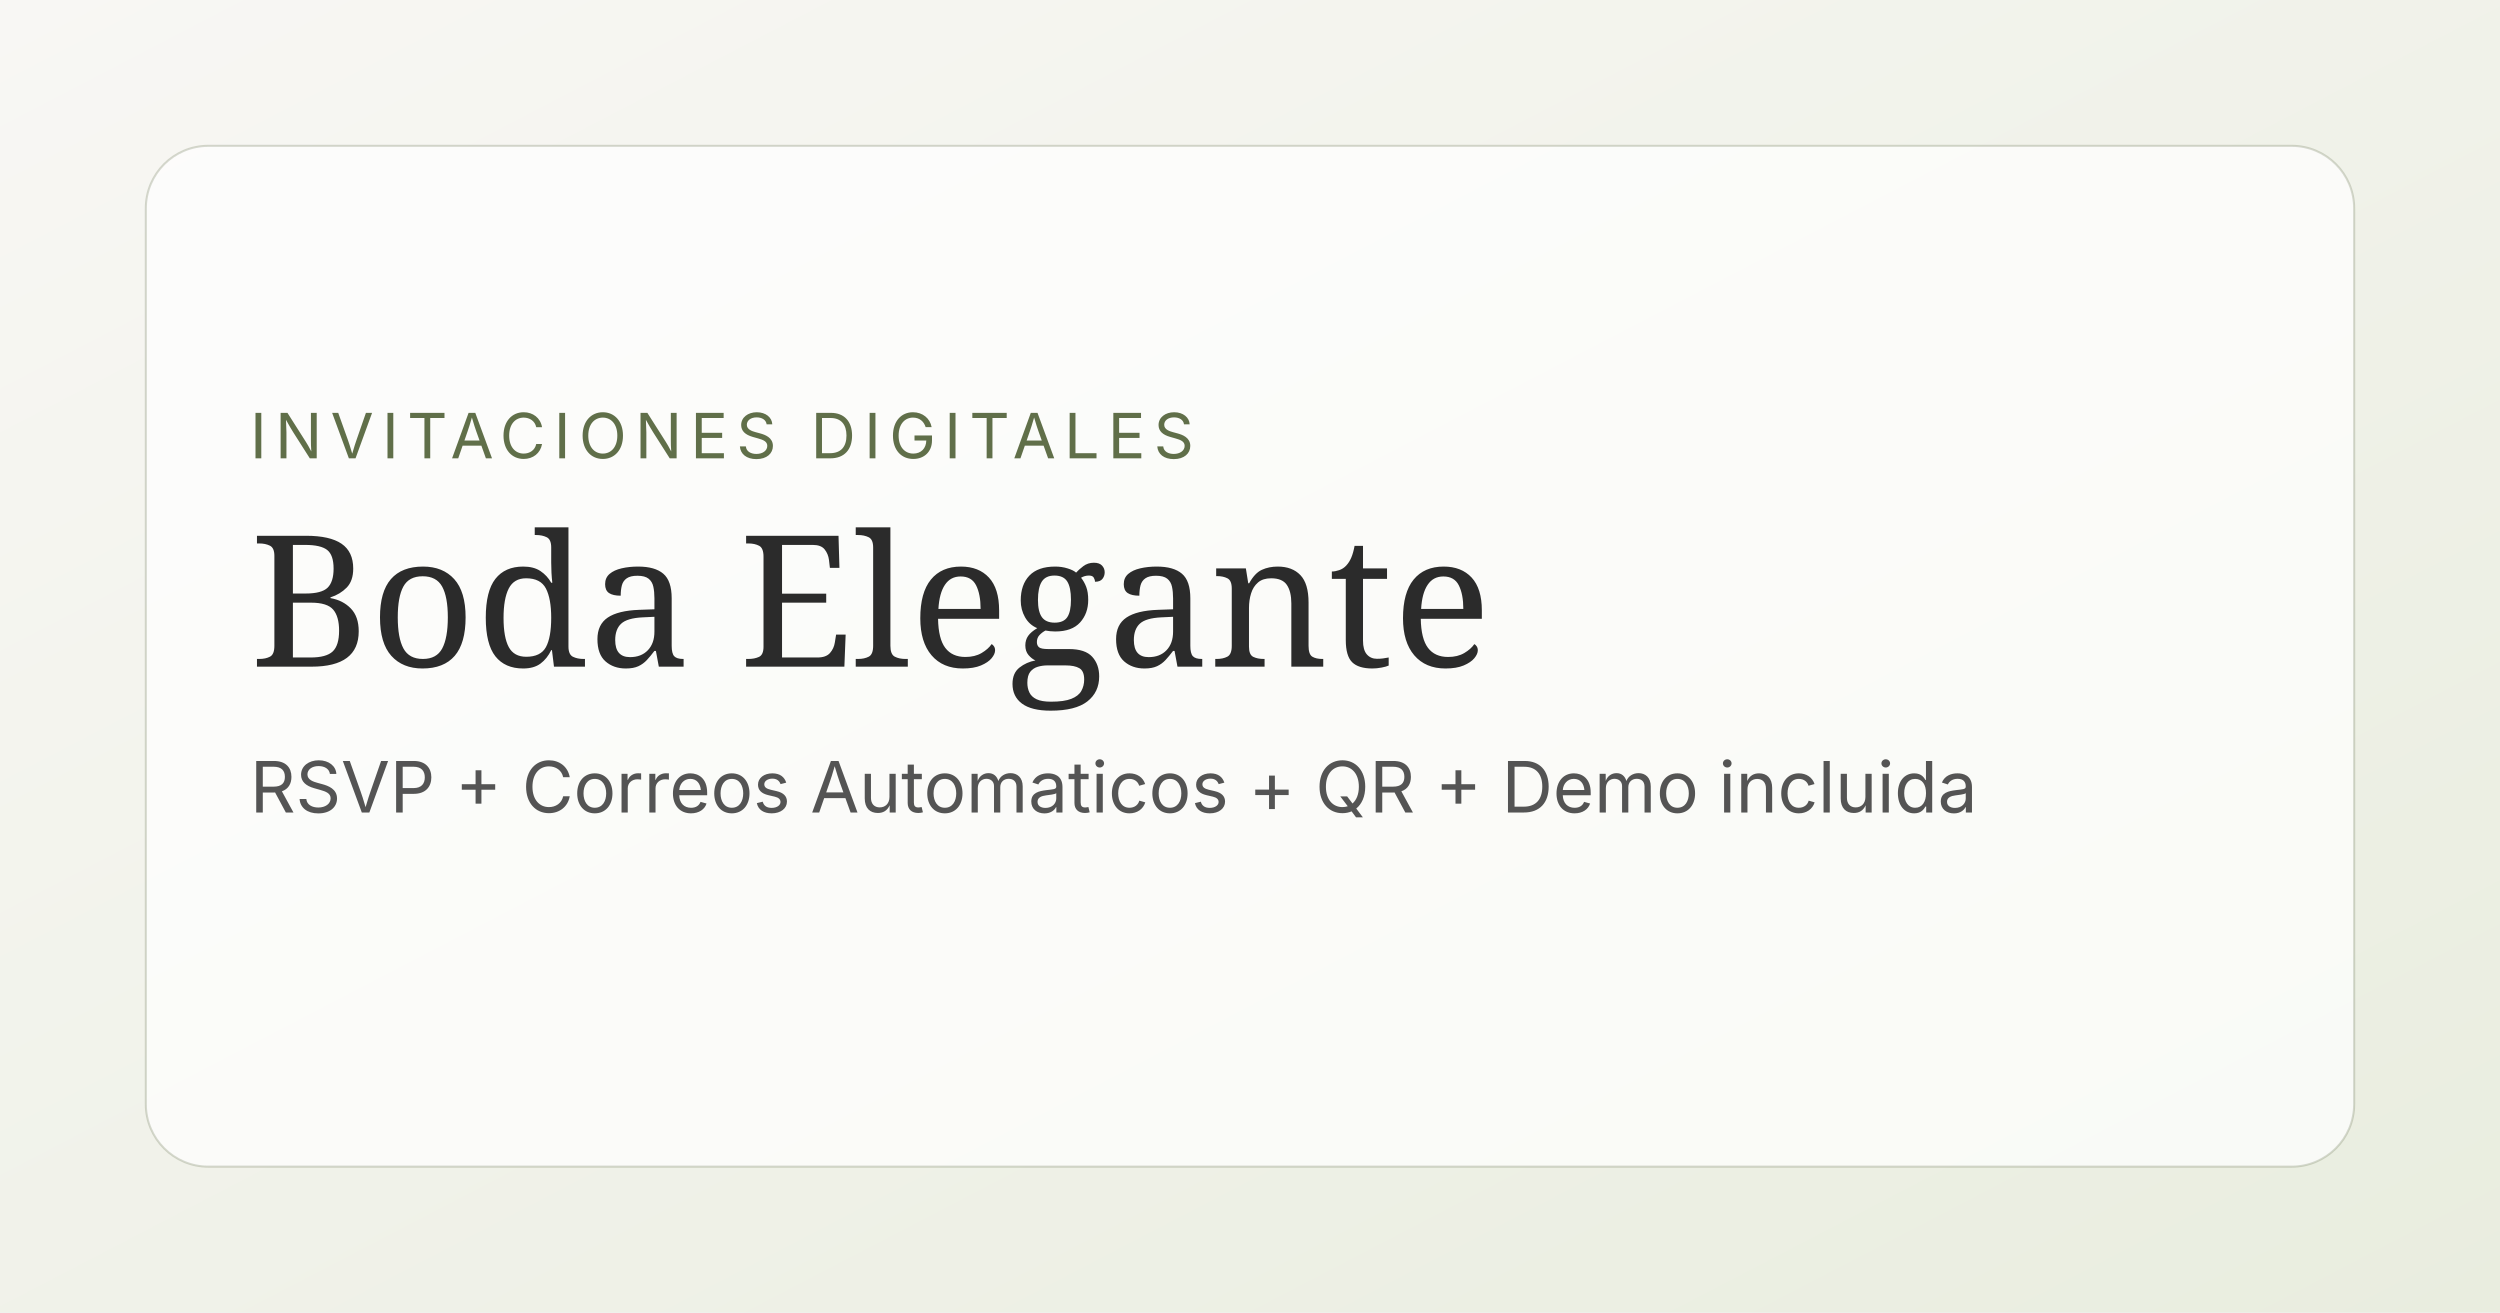
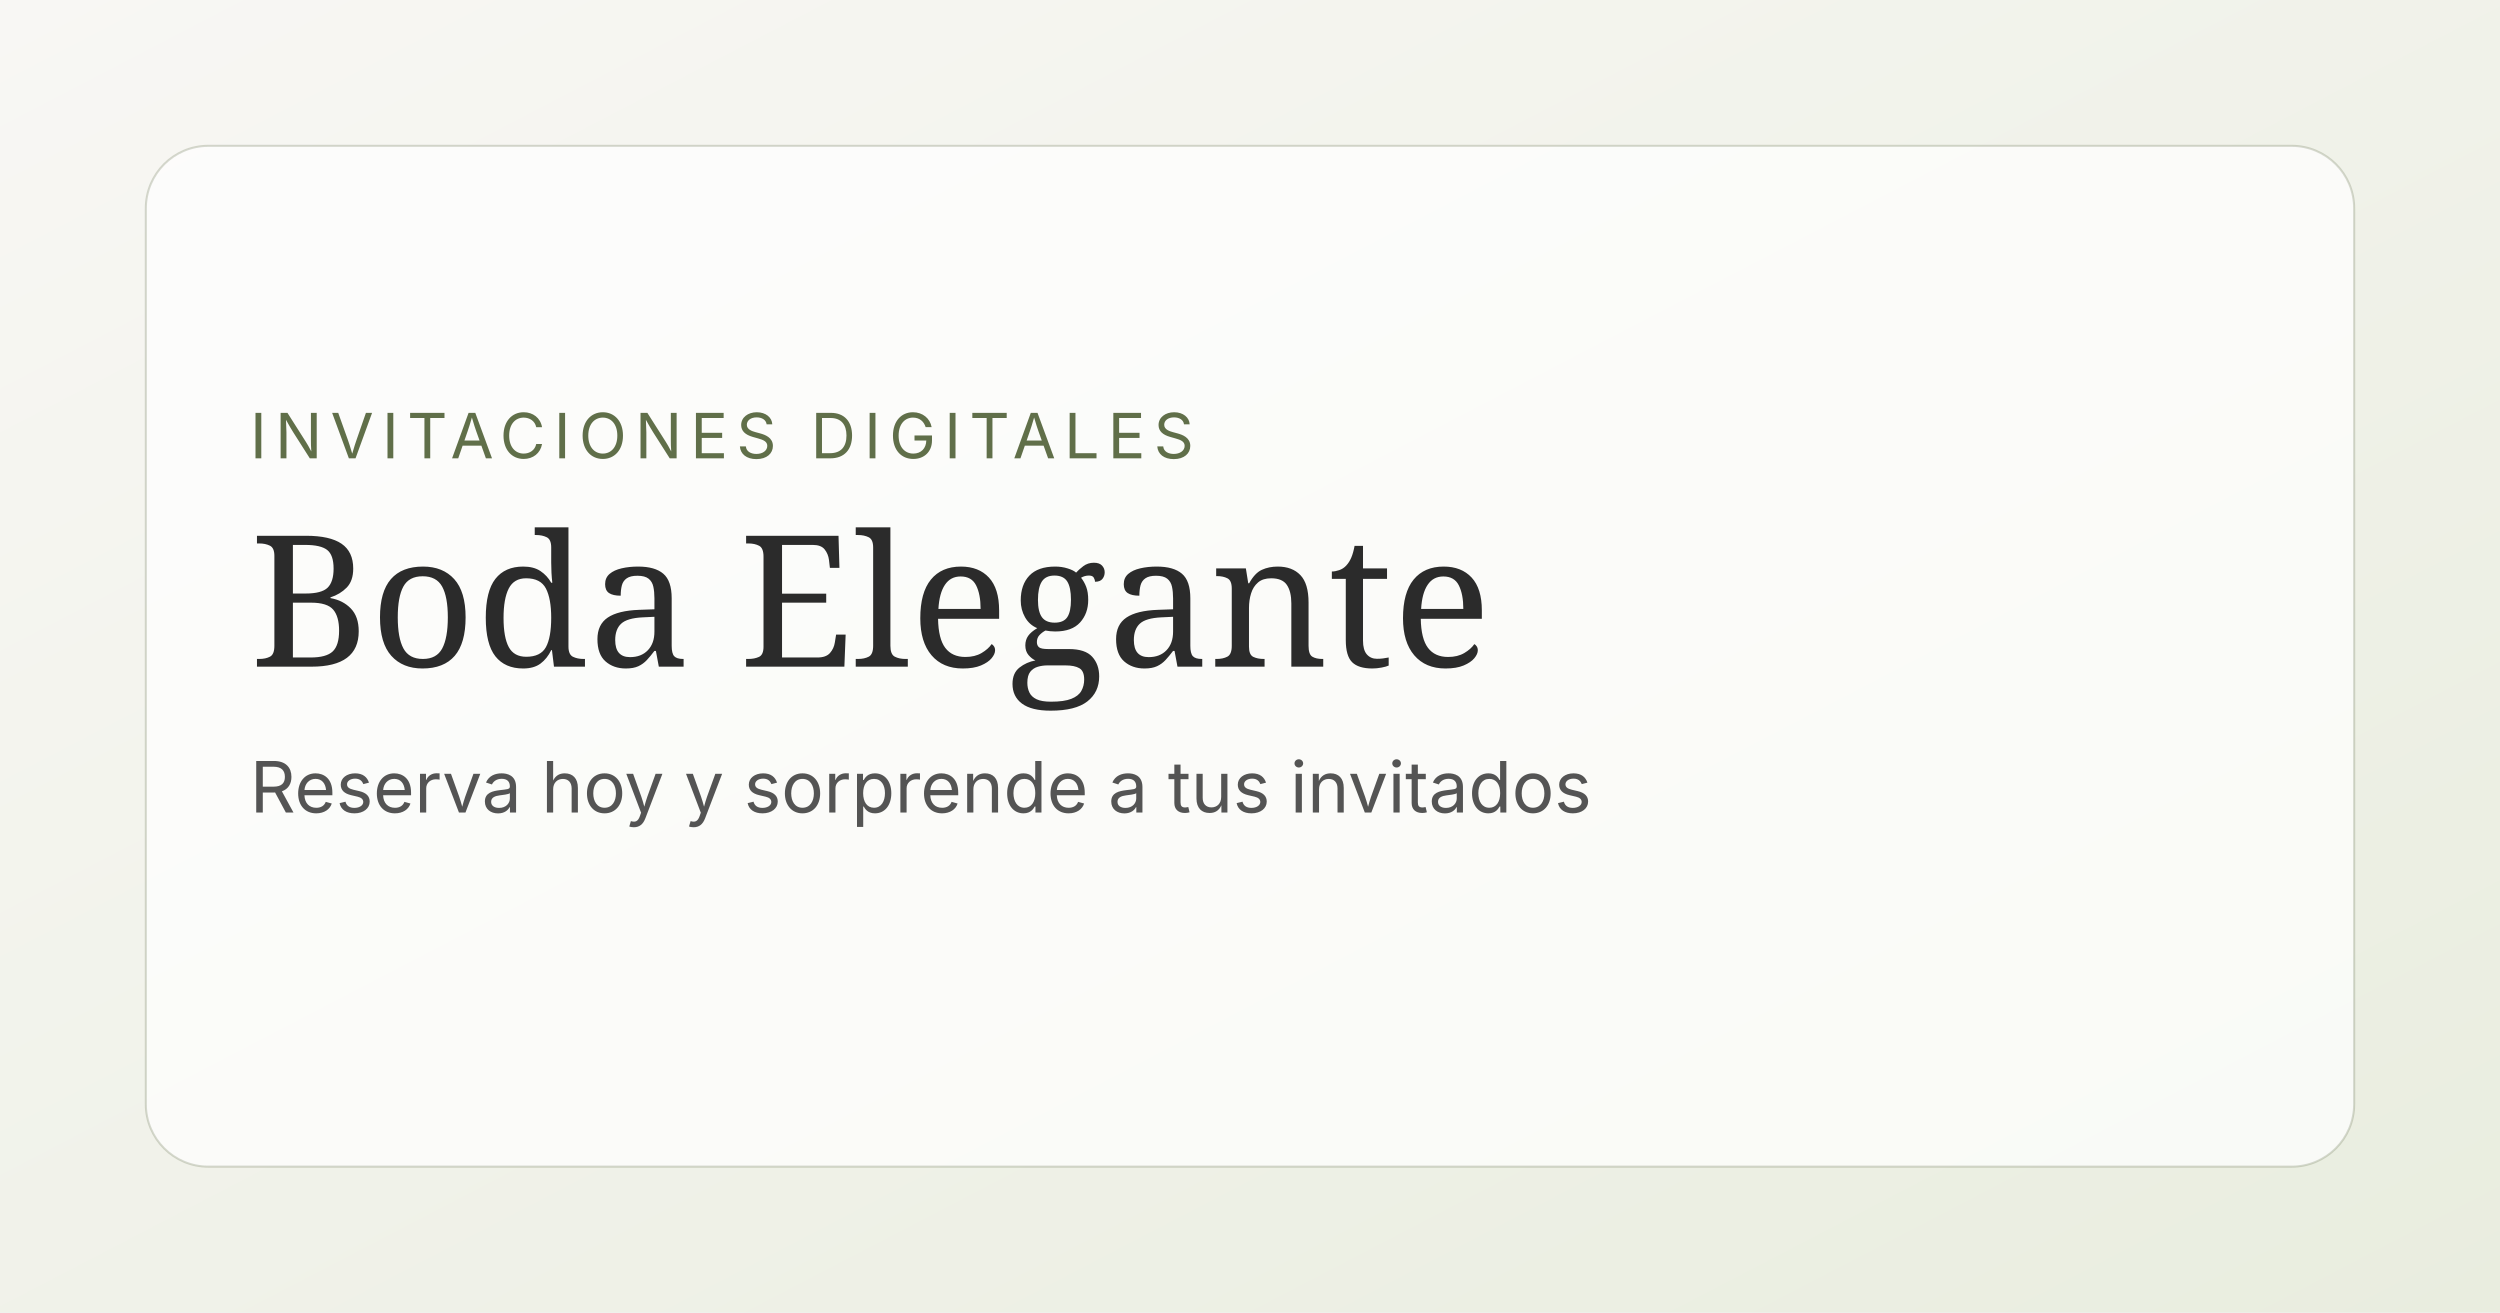
<svg xmlns="http://www.w3.org/2000/svg" width="1200" height="630" viewBox="0 0 1200 630" role="img" aria-labelledby="title desc">
  <defs>
    <linearGradient id="bg" x1="0" y1="0" x2="1" y2="1">
      <stop offset="0%" stop-color="#F8F7F4" />
      <stop offset="100%" stop-color="#E9EDDF" />
    </linearGradient>
  </defs>
  <rect width="1200" height="630" fill="url(#bg)" />
  <rect x="70" y="70" width="1060" height="490" rx="30" fill="#ffffff" fill-opacity="0.72" stroke="#606F49" stroke-opacity="0.25" />
  <text x="120" y="220" fill="#606F49" font-size="30" font-family="Inter, Arial, sans-serif" letter-spacing="4">INVITACIONES DIGITALES</text>
  <text x="120" y="320" fill="#2B2B2B" font-size="88" font-family="'Playfair Display', Georgia, serif">Boda Elegante</text>
-   <text x="120" y="390" fill="#2B2B2B" fill-opacity="0.8" font-size="34" font-family="Inter, Arial, sans-serif">
-     RSVP + Correos Automaticos + QR + Demo incluida
-   </text>
+   <text x="120" y="390" fill="#2B2B2B" fill-opacity="0.8" font-size="34" font-family="Inter, Arial, sans-serif">Reserva hoy y sorprende a tus invitados</text>
</svg>
